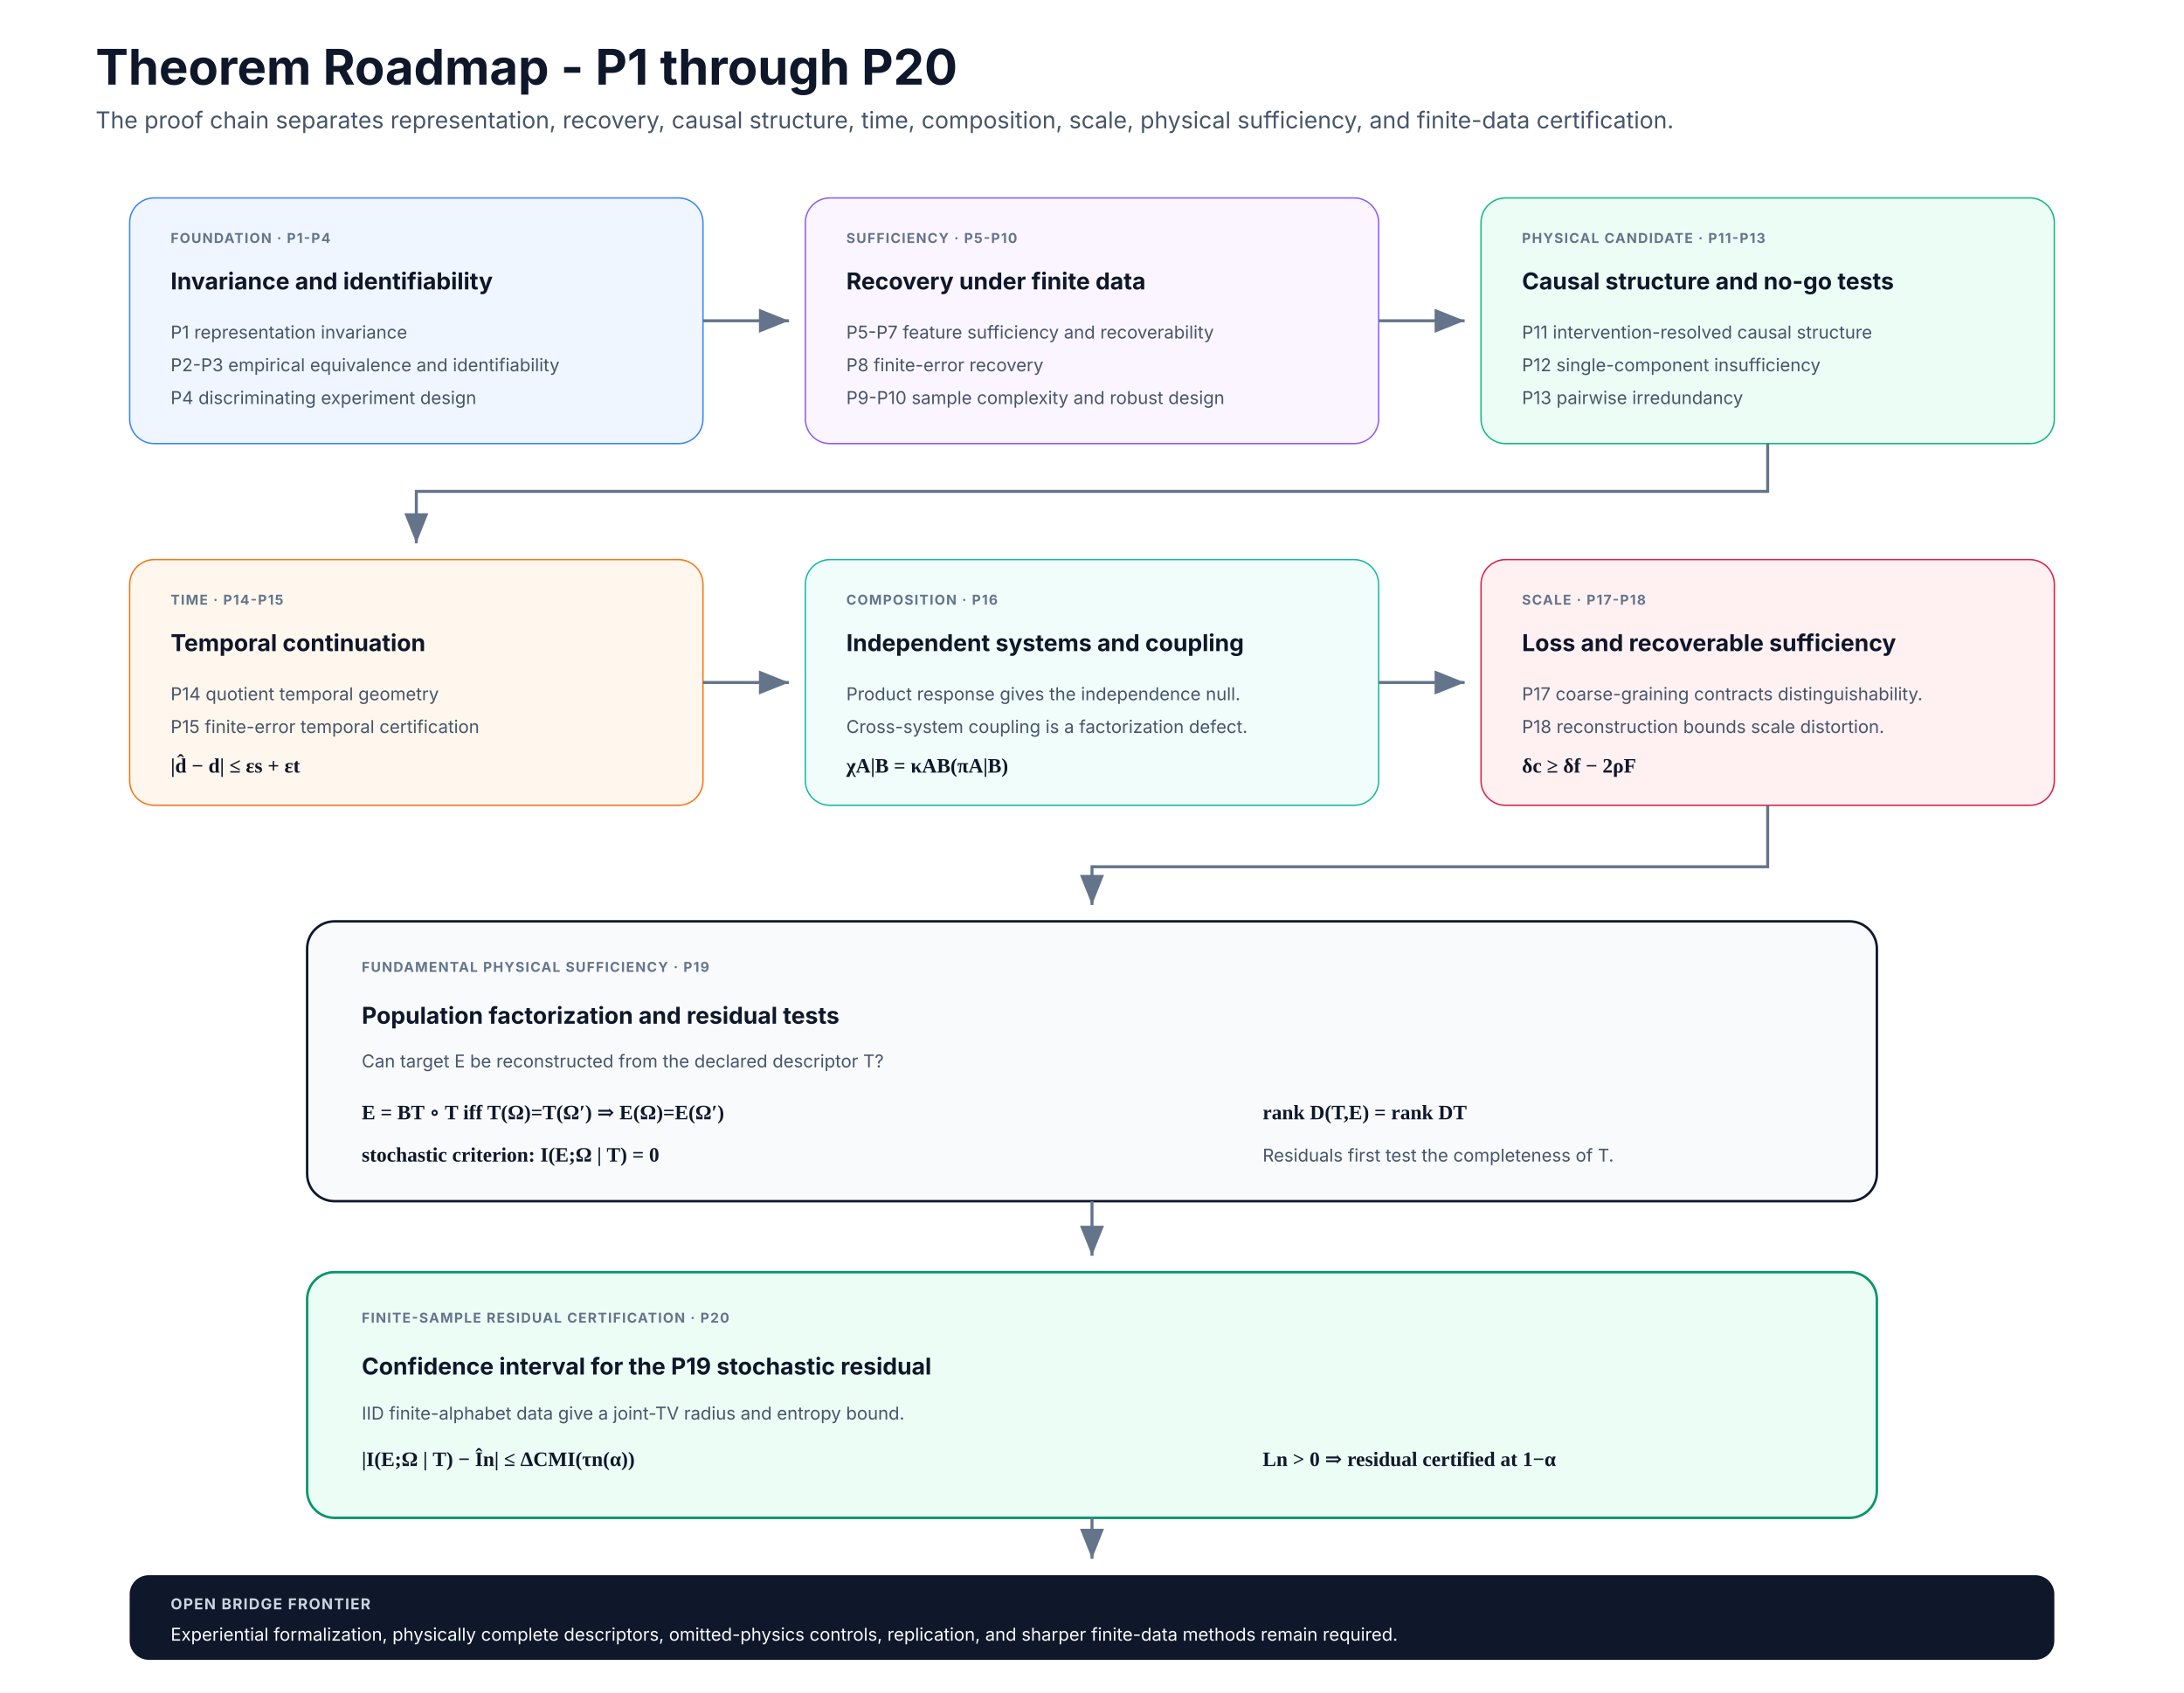
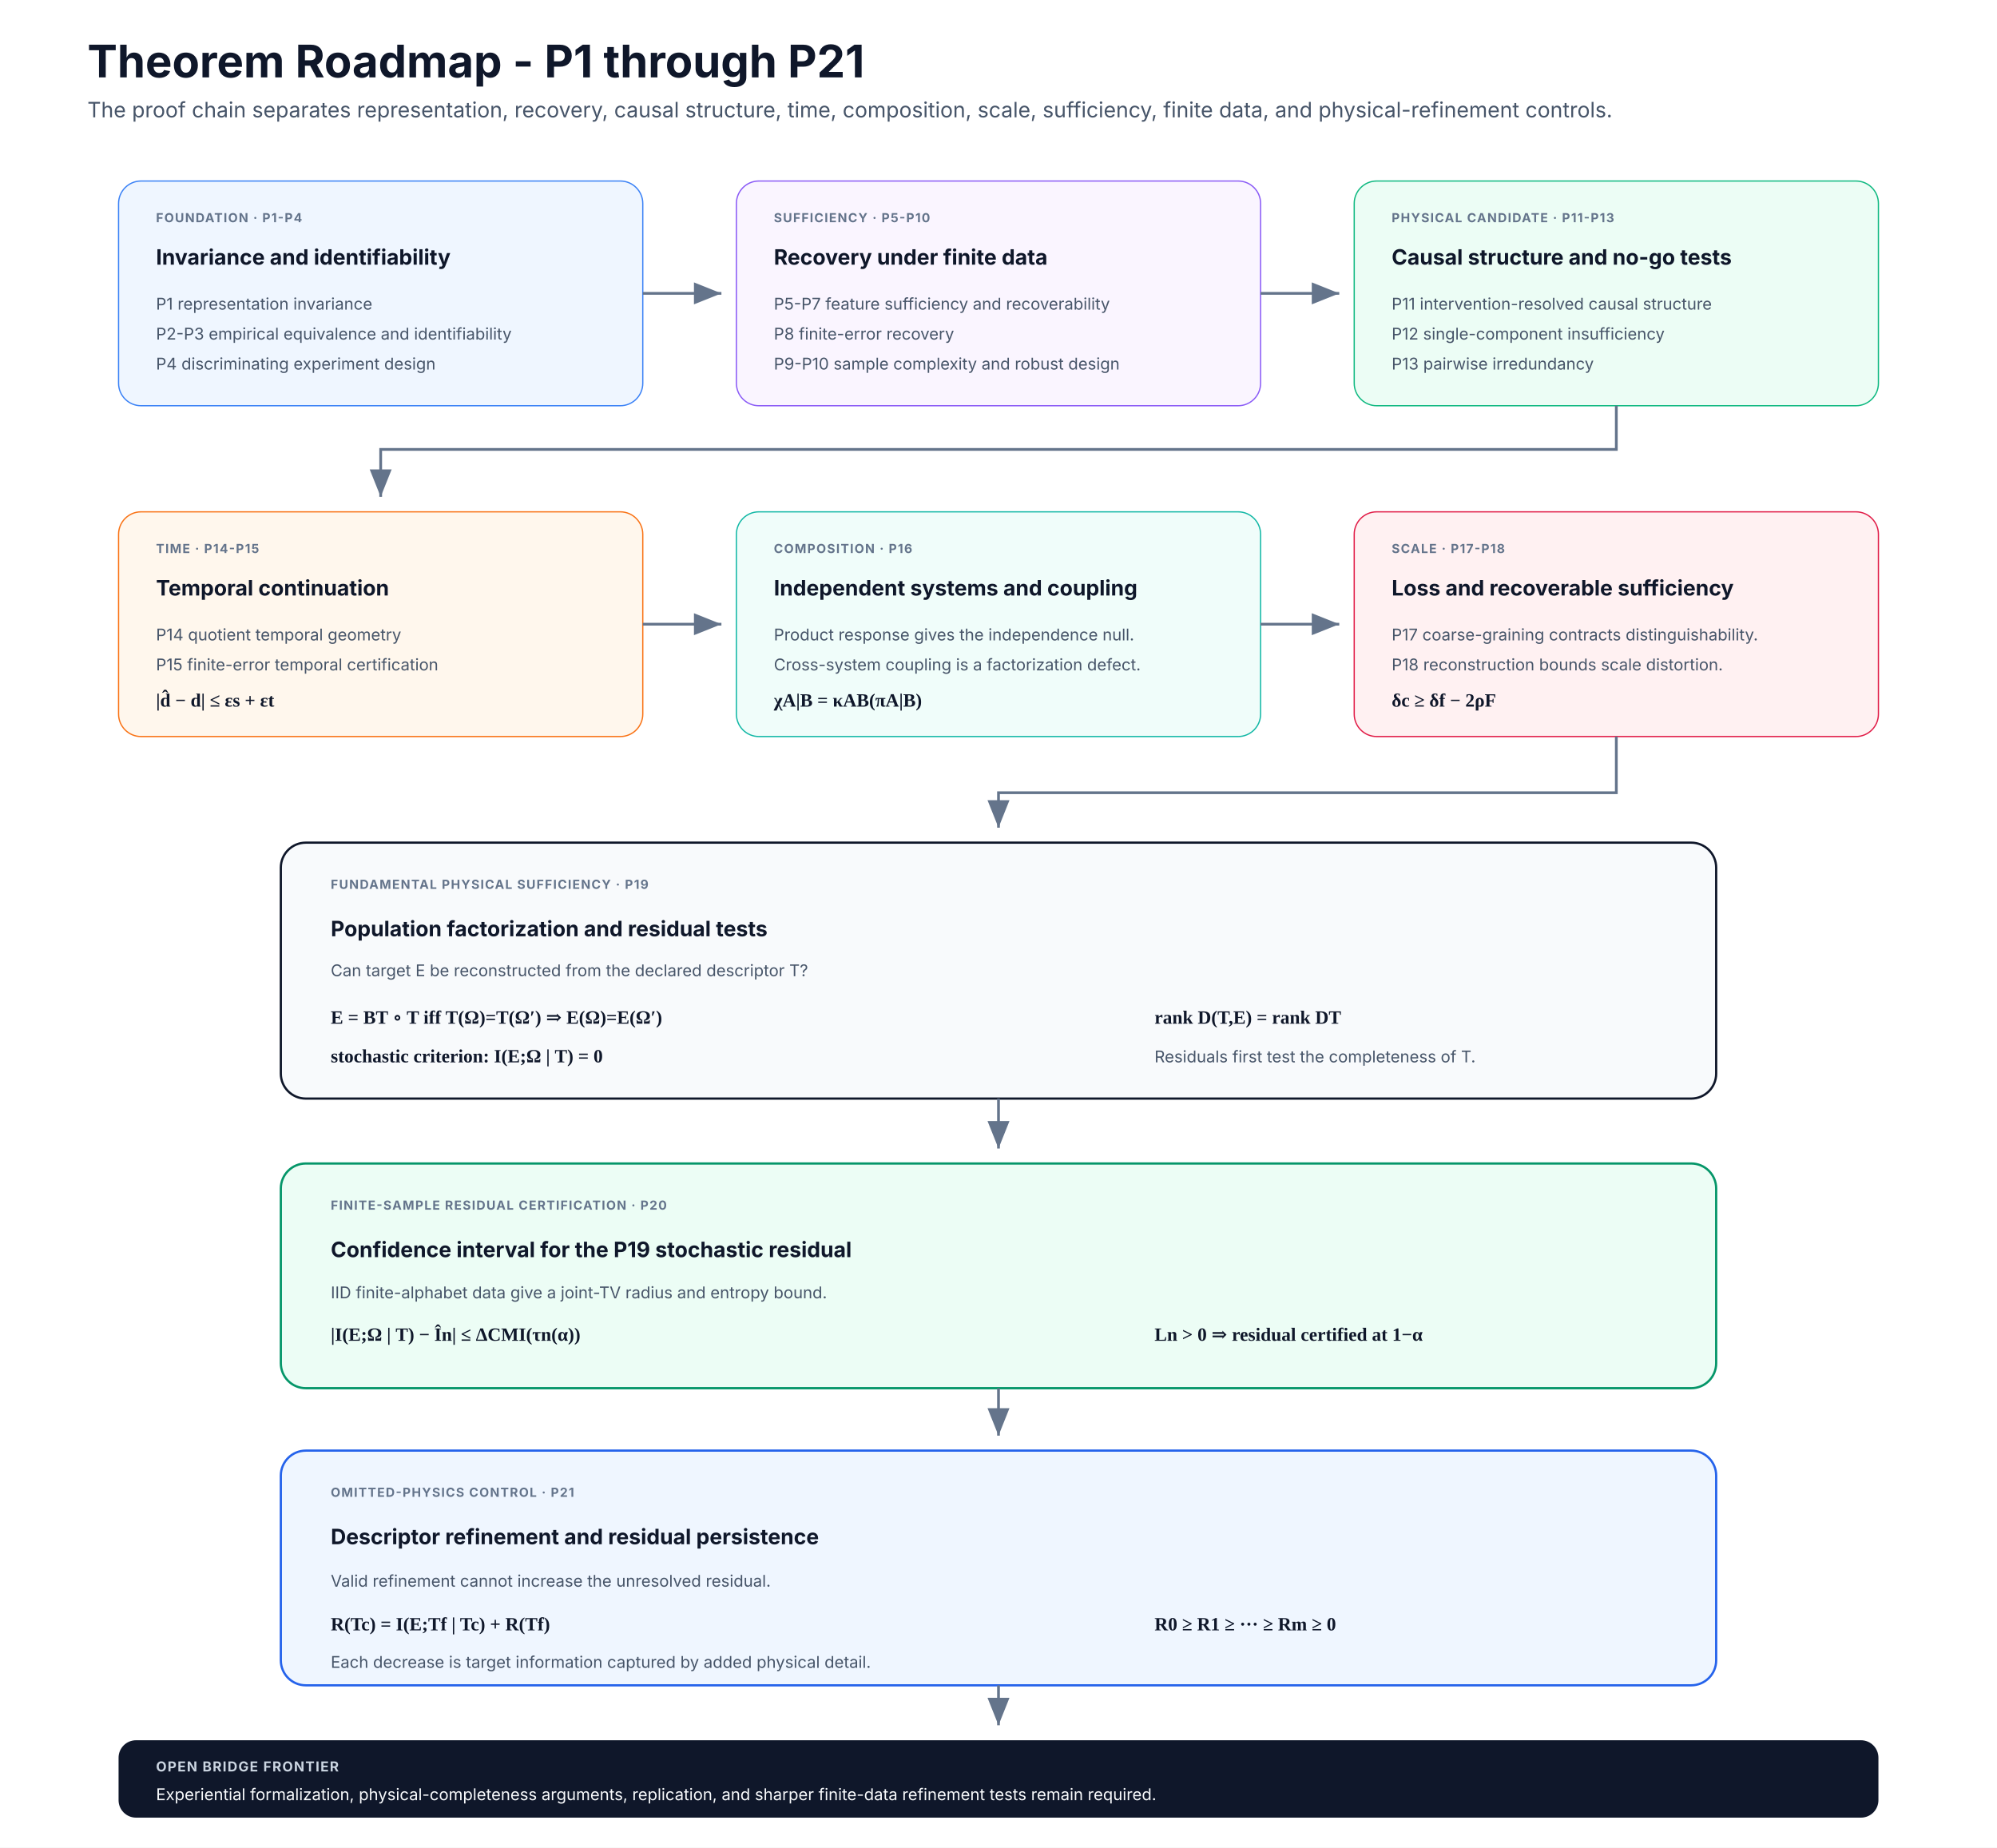
- <svg xmlns="http://www.w3.org/2000/svg" width="1600" height="1240" viewBox="0 0 1600 1240" role="img" aria-labelledby="title desc">
+ <svg xmlns="http://www.w3.org/2000/svg" width="1600" height="1480" viewBox="0 0 1600 1480" role="img" aria-labelledby="title desc">
  <defs>
    <marker id="arrow" markerWidth="12" markerHeight="12" refX="10" refY="4" orient="auto">
      <path d="M0 0 L0 8 L10 4 z" fill="#64748b" />
    </marker>
    <style>
      .title{font:700 36px Inter,Segoe UI,Arial,sans-serif;fill:#0f172a}
      .subtitle{font:400 17px Inter,Segoe UI,Arial,sans-serif;fill:#475569}
      .head{font:700 17px Inter,Segoe UI,Arial,sans-serif;fill:#0f172a}
      .body{font:400 13px Inter,Segoe UI,Arial,sans-serif;fill:#475569}
      .eq{font:600 15px Georgia,'Times New Roman',serif;fill:#0f172a}
      .label{font:700 10px Inter,Segoe UI,Arial,sans-serif;letter-spacing:.8px;fill:#64748b}
      .arrow{stroke:#64748b;stroke-width:2.2;fill:none;marker-end:url(#arrow)}
    </style>
  </defs>
-   <rect width="1600" height="1240" fill="#ffffff" />
-   <text x="70" y="62" class="title">Theorem Roadmap - P1 through P20</text>
-   <text x="70" y="94" class="subtitle">The proof chain separates representation, recovery, causal structure, time, composition, scale, physical sufficiency, and finite-data certification.</text>
+   <rect width="1600" height="1480" fill="#ffffff" />
+   <text x="70" y="62" class="title">Theorem Roadmap - P1 through P21</text>
+   <text x="70" y="94" class="subtitle">The proof chain separates representation, recovery, causal structure, time, composition, scale, sufficiency, finite data, and physical-refinement controls.</text>
  <rect x="95" y="145" width="420" height="180" rx="18" fill="#eff6ff" stroke="#3b82f6" />
  <text x="125" y="178" class="label">FOUNDATION · P1-P4</text>
  <text x="125" y="212" class="head">Invariance and identifiability</text>
  <text x="125" y="248" class="body">P1 representation invariance</text>
  <text x="125" y="272" class="body">P2-P3 empirical equivalence and identifiability</text>
  <text x="125" y="296" class="body">P4 discriminating experiment design</text>
  <rect x="590" y="145" width="420" height="180" rx="18" fill="#faf5ff" stroke="#8b5cf6" />
  <text x="620" y="178" class="label">SUFFICIENCY · P5-P10</text>
  <text x="620" y="212" class="head">Recovery under finite data</text>
  <text x="620" y="248" class="body">P5-P7 feature sufficiency and recoverability</text>
  <text x="620" y="272" class="body">P8 finite-error recovery</text>
  <text x="620" y="296" class="body">P9-P10 sample complexity and robust design</text>
  <rect x="1085" y="145" width="420" height="180" rx="18" fill="#ecfdf5" stroke="#10b981" />
  <text x="1115" y="178" class="label">PHYSICAL CANDIDATE · P11-P13</text>
  <text x="1115" y="212" class="head">Causal structure and no-go tests</text>
  <text x="1115" y="248" class="body">P11 intervention-resolved causal structure</text>
  <text x="1115" y="272" class="body">P12 single-component insufficiency</text>
  <text x="1115" y="296" class="body">P13 pairwise irredundancy</text>
  <path class="arrow" d="M515 235 H578" />
  <path class="arrow" d="M1010 235 H1073" />
  <rect x="95" y="410" width="420" height="180" rx="18" fill="#fff7ed" stroke="#f97316" />
  <text x="125" y="443" class="label">TIME · P14-P15</text>
  <text x="125" y="477" class="head">Temporal continuation</text>
  <text x="125" y="513" class="body">P14 quotient temporal geometry</text>
  <text x="125" y="537" class="body">P15 finite-error temporal certification</text>
  <text x="125" y="566" class="eq">|d̂ − d| ≤ εs + εt</text>
  <rect x="590" y="410" width="420" height="180" rx="18" fill="#f0fdfa" stroke="#14b8a6" />
  <text x="620" y="443" class="label">COMPOSITION · P16</text>
  <text x="620" y="477" class="head">Independent systems and coupling</text>
  <text x="620" y="513" class="body">Product response gives the independence null.</text>
  <text x="620" y="537" class="body">Cross-system coupling is a factorization defect.</text>
  <text x="620" y="566" class="eq">χA|B = κAB(πA|B)</text>
  <rect x="1085" y="410" width="420" height="180" rx="18" fill="#fff1f2" stroke="#e11d48" />
  <text x="1115" y="443" class="label">SCALE · P17-P18</text>
  <text x="1115" y="477" class="head">Loss and recoverable sufficiency</text>
  <text x="1115" y="513" class="body">P17 coarse-graining contracts distinguishability.</text>
  <text x="1115" y="537" class="body">P18 reconstruction bounds scale distortion.</text>
  <text x="1115" y="566" class="eq">δc ≥ δf − 2ρF</text>
  <path class="arrow" d="M1295 325 V360 H305 V398" />
  <path class="arrow" d="M515 500 H578" />
  <path class="arrow" d="M1010 500 H1073" />
  <rect x="225" y="675" width="1150" height="205" rx="20" fill="#f8fafc" stroke="#0f172a" stroke-width="1.8" />
  <text x="265" y="712" class="label">FUNDAMENTAL PHYSICAL SUFFICIENCY · P19</text>
  <text x="265" y="750" class="head">Population factorization and residual tests</text>
  <text x="265" y="782" class="body">Can target E be reconstructed from the declared descriptor T?</text>
  <text x="265" y="820" class="eq">E = BT ∘ T  iff  T(Ω)=T(Ω′) ⇒ E(Ω)=E(Ω′)</text>
  <text x="265" y="851" class="eq">stochastic criterion: I(E;Ω | T) = 0</text>
  <text x="925" y="820" class="eq">rank D(T,E) = rank DT</text>
  <text x="925" y="851" class="body">Residuals first test the completeness of T.</text>
  <path class="arrow" d="M1295 590 V635 H800 V663" />
  <path class="arrow" d="M800 880 V920" />
  <rect x="225" y="932" width="1150" height="180" rx="20" fill="#ecfdf5" stroke="#059669" stroke-width="1.8" />
  <text x="265" y="969" class="label">FINITE-SAMPLE RESIDUAL CERTIFICATION · P20</text>
  <text x="265" y="1007" class="head">Confidence interval for the P19 stochastic residual</text>
  <text x="265" y="1040" class="body">IID finite-alphabet data give a joint-TV radius and entropy bound.</text>
  <text x="265" y="1074" class="eq">|I(E;Ω | T) − În| ≤ ΔCMI(τn(α))</text>
  <text x="925" y="1074" class="eq">Ln &gt; 0 ⇒ residual certified at 1−α</text>
-   <path class="arrow" d="M800 1112 V1142" />
-   <rect x="95" y="1154" width="1410" height="62" rx="14" fill="#0f172a" />
-   <text x="125" y="1179" style="font:700 11px Inter,Segoe UI,Arial,sans-serif;letter-spacing:.8px;fill:#cbd5e1">OPEN BRIDGE FRONTIER</text>
-   <text x="125" y="1202" style="font:400 13px Inter,Segoe UI,Arial,sans-serif;fill:#f8fafc">Experiential formalization, physically complete descriptors, omitted-physics controls, replication, and sharper finite-data methods remain required.</text>
+   <path class="arrow" d="M800 1112 V1150" />
+   <rect x="225" y="1162" width="1150" height="188" rx="20" fill="#eff6ff" stroke="#2563eb" stroke-width="1.8" />
+   <text x="265" y="1199" class="label">OMITTED-PHYSICS CONTROL · P21</text>
+   <text x="265" y="1237" class="head">Descriptor refinement and residual persistence</text>
+   <text x="265" y="1271" class="body">Valid refinement cannot increase the unresolved residual.</text>
+   <text x="265" y="1306" class="eq">R(Tc) = I(E;Tf | Tc) + R(Tf)</text>
+   <text x="925" y="1306" class="eq">R0 ≥ R1 ≥ ··· ≥ Rm ≥ 0</text>
+   <text x="265" y="1336" class="body">Each decrease is target information captured by added physical detail.</text>
+   <path class="arrow" d="M800 1350 V1382" />
+   <rect x="95" y="1394" width="1410" height="62" rx="14" fill="#0f172a" />
+   <text x="125" y="1419" style="font:700 11px Inter,Segoe UI,Arial,sans-serif;letter-spacing:.8px;fill:#cbd5e1">OPEN BRIDGE FRONTIER</text>
+   <text x="125" y="1442" style="font:400 13px Inter,Segoe UI,Arial,sans-serif;fill:#f8fafc">Experiential formalization, physical-completeness arguments, replication, and sharper finite-data refinement tests remain required.</text>
</svg>
